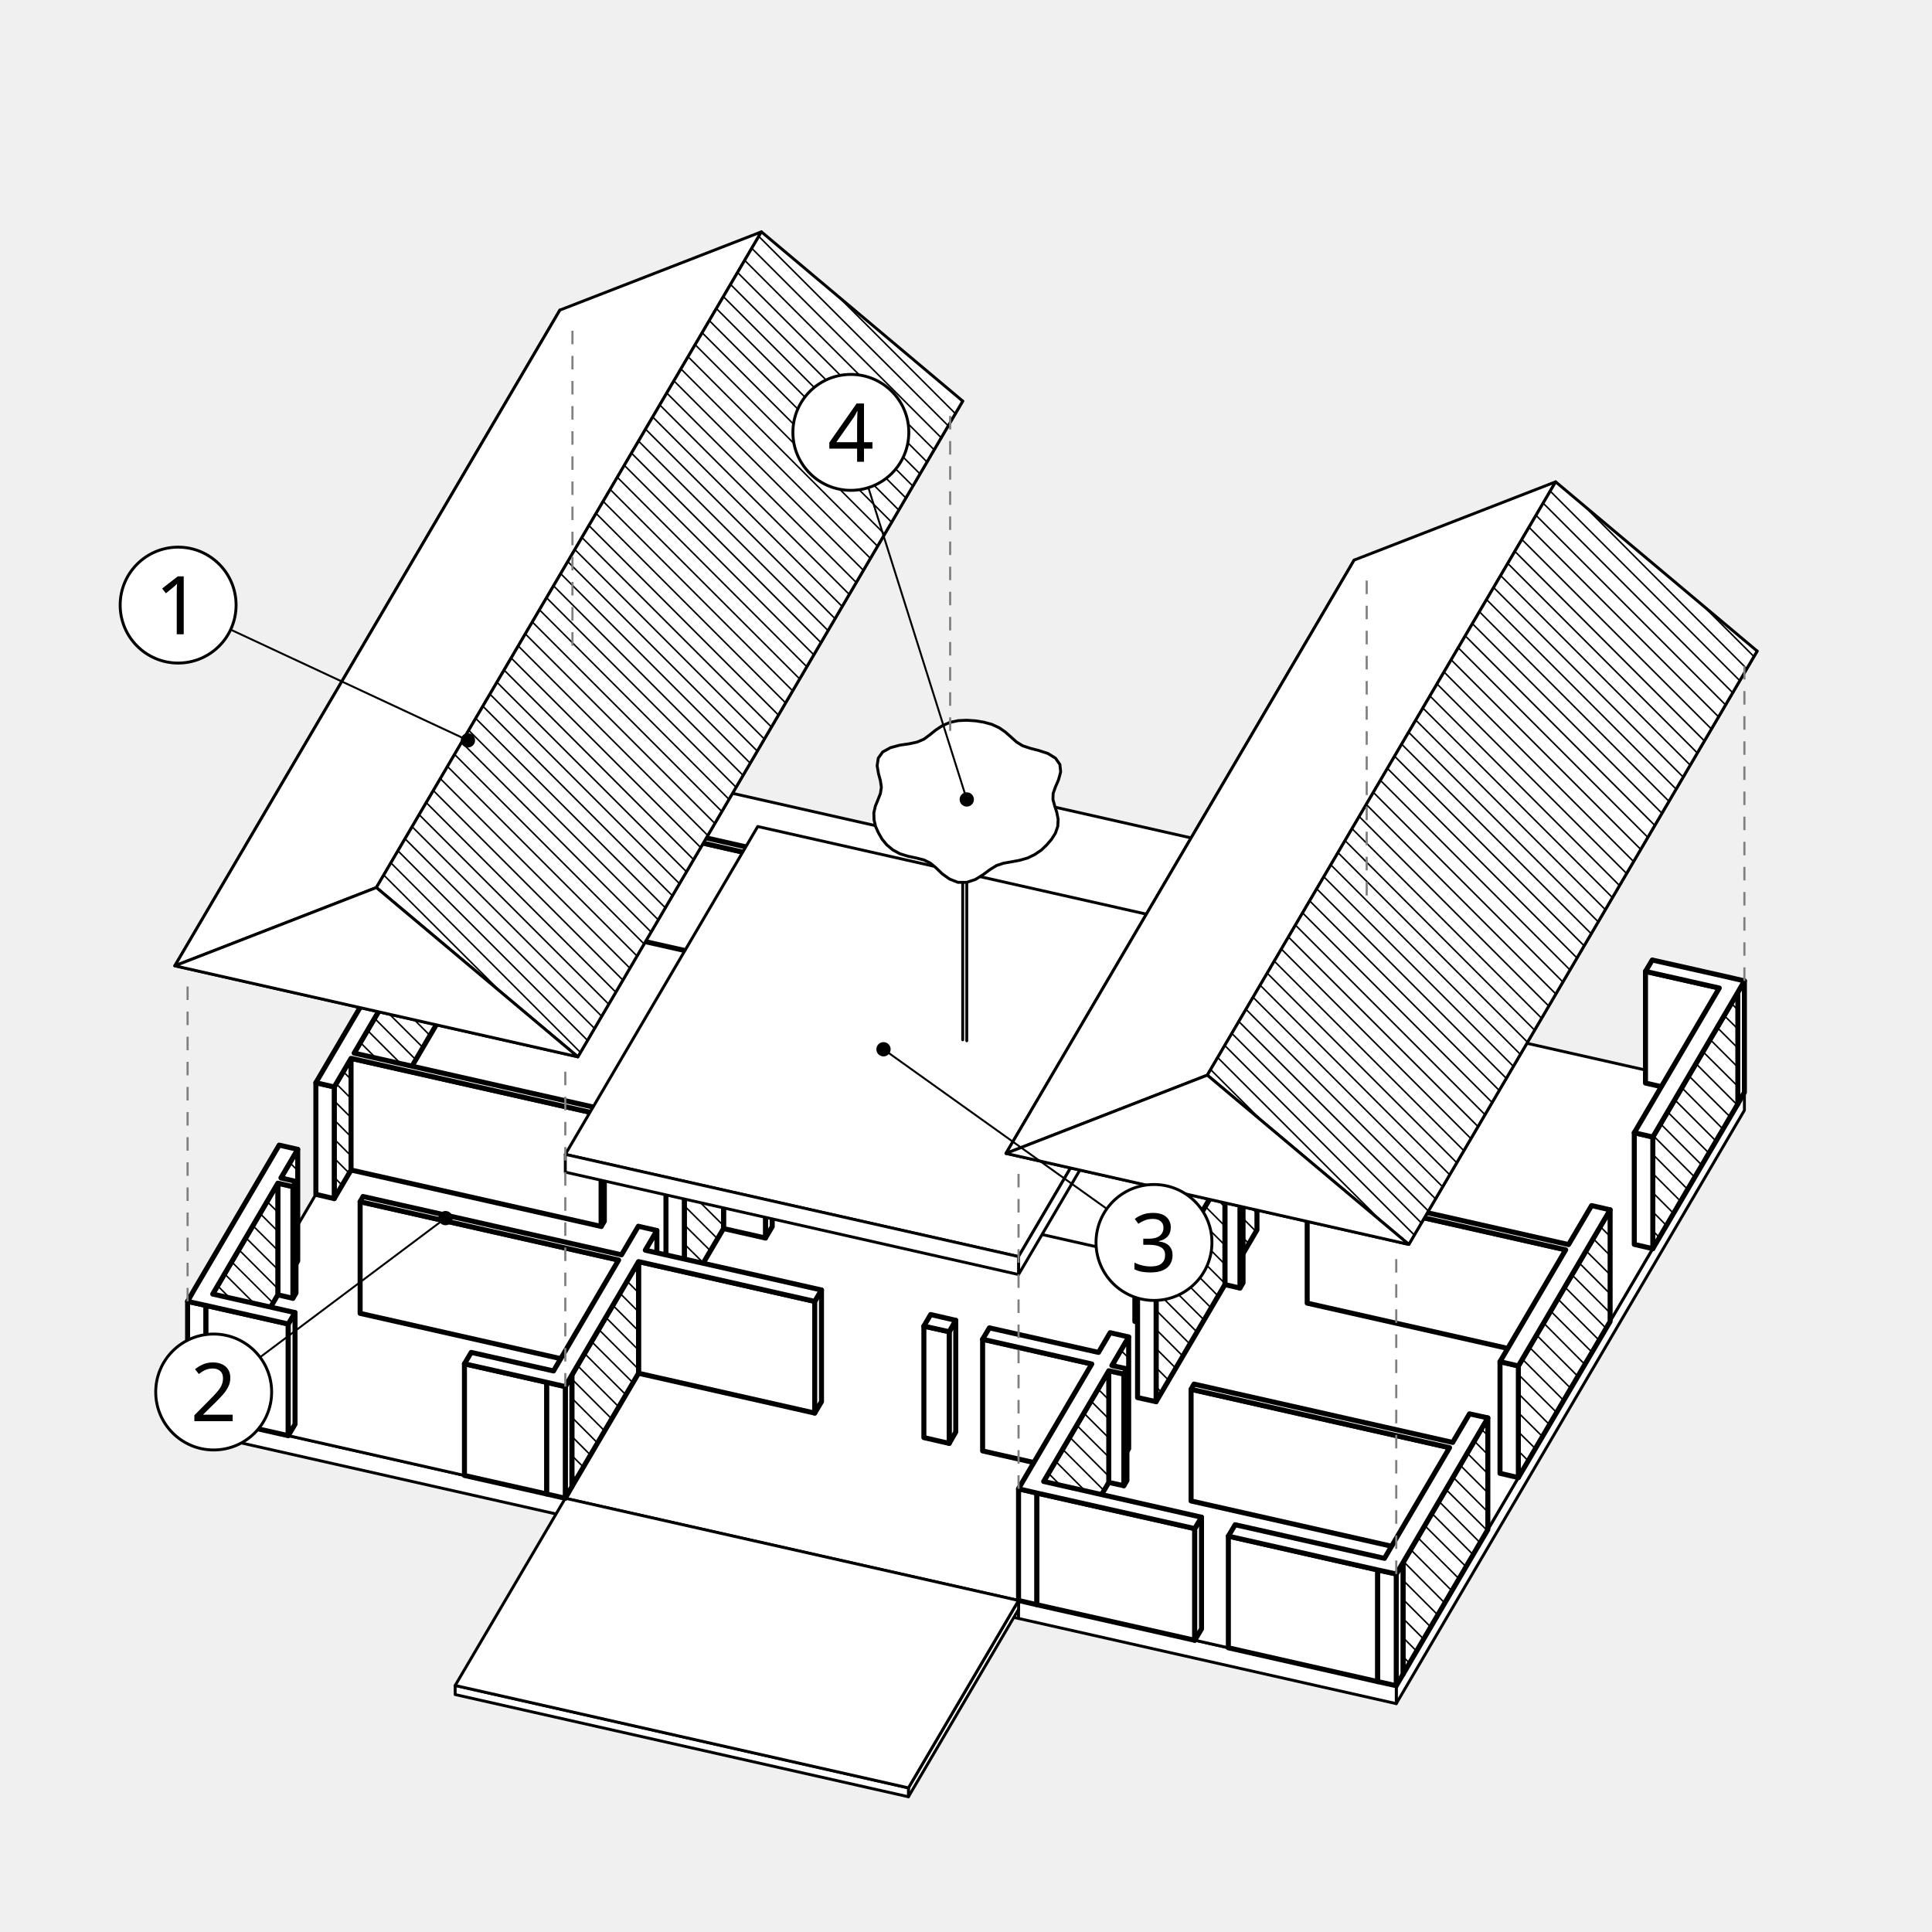
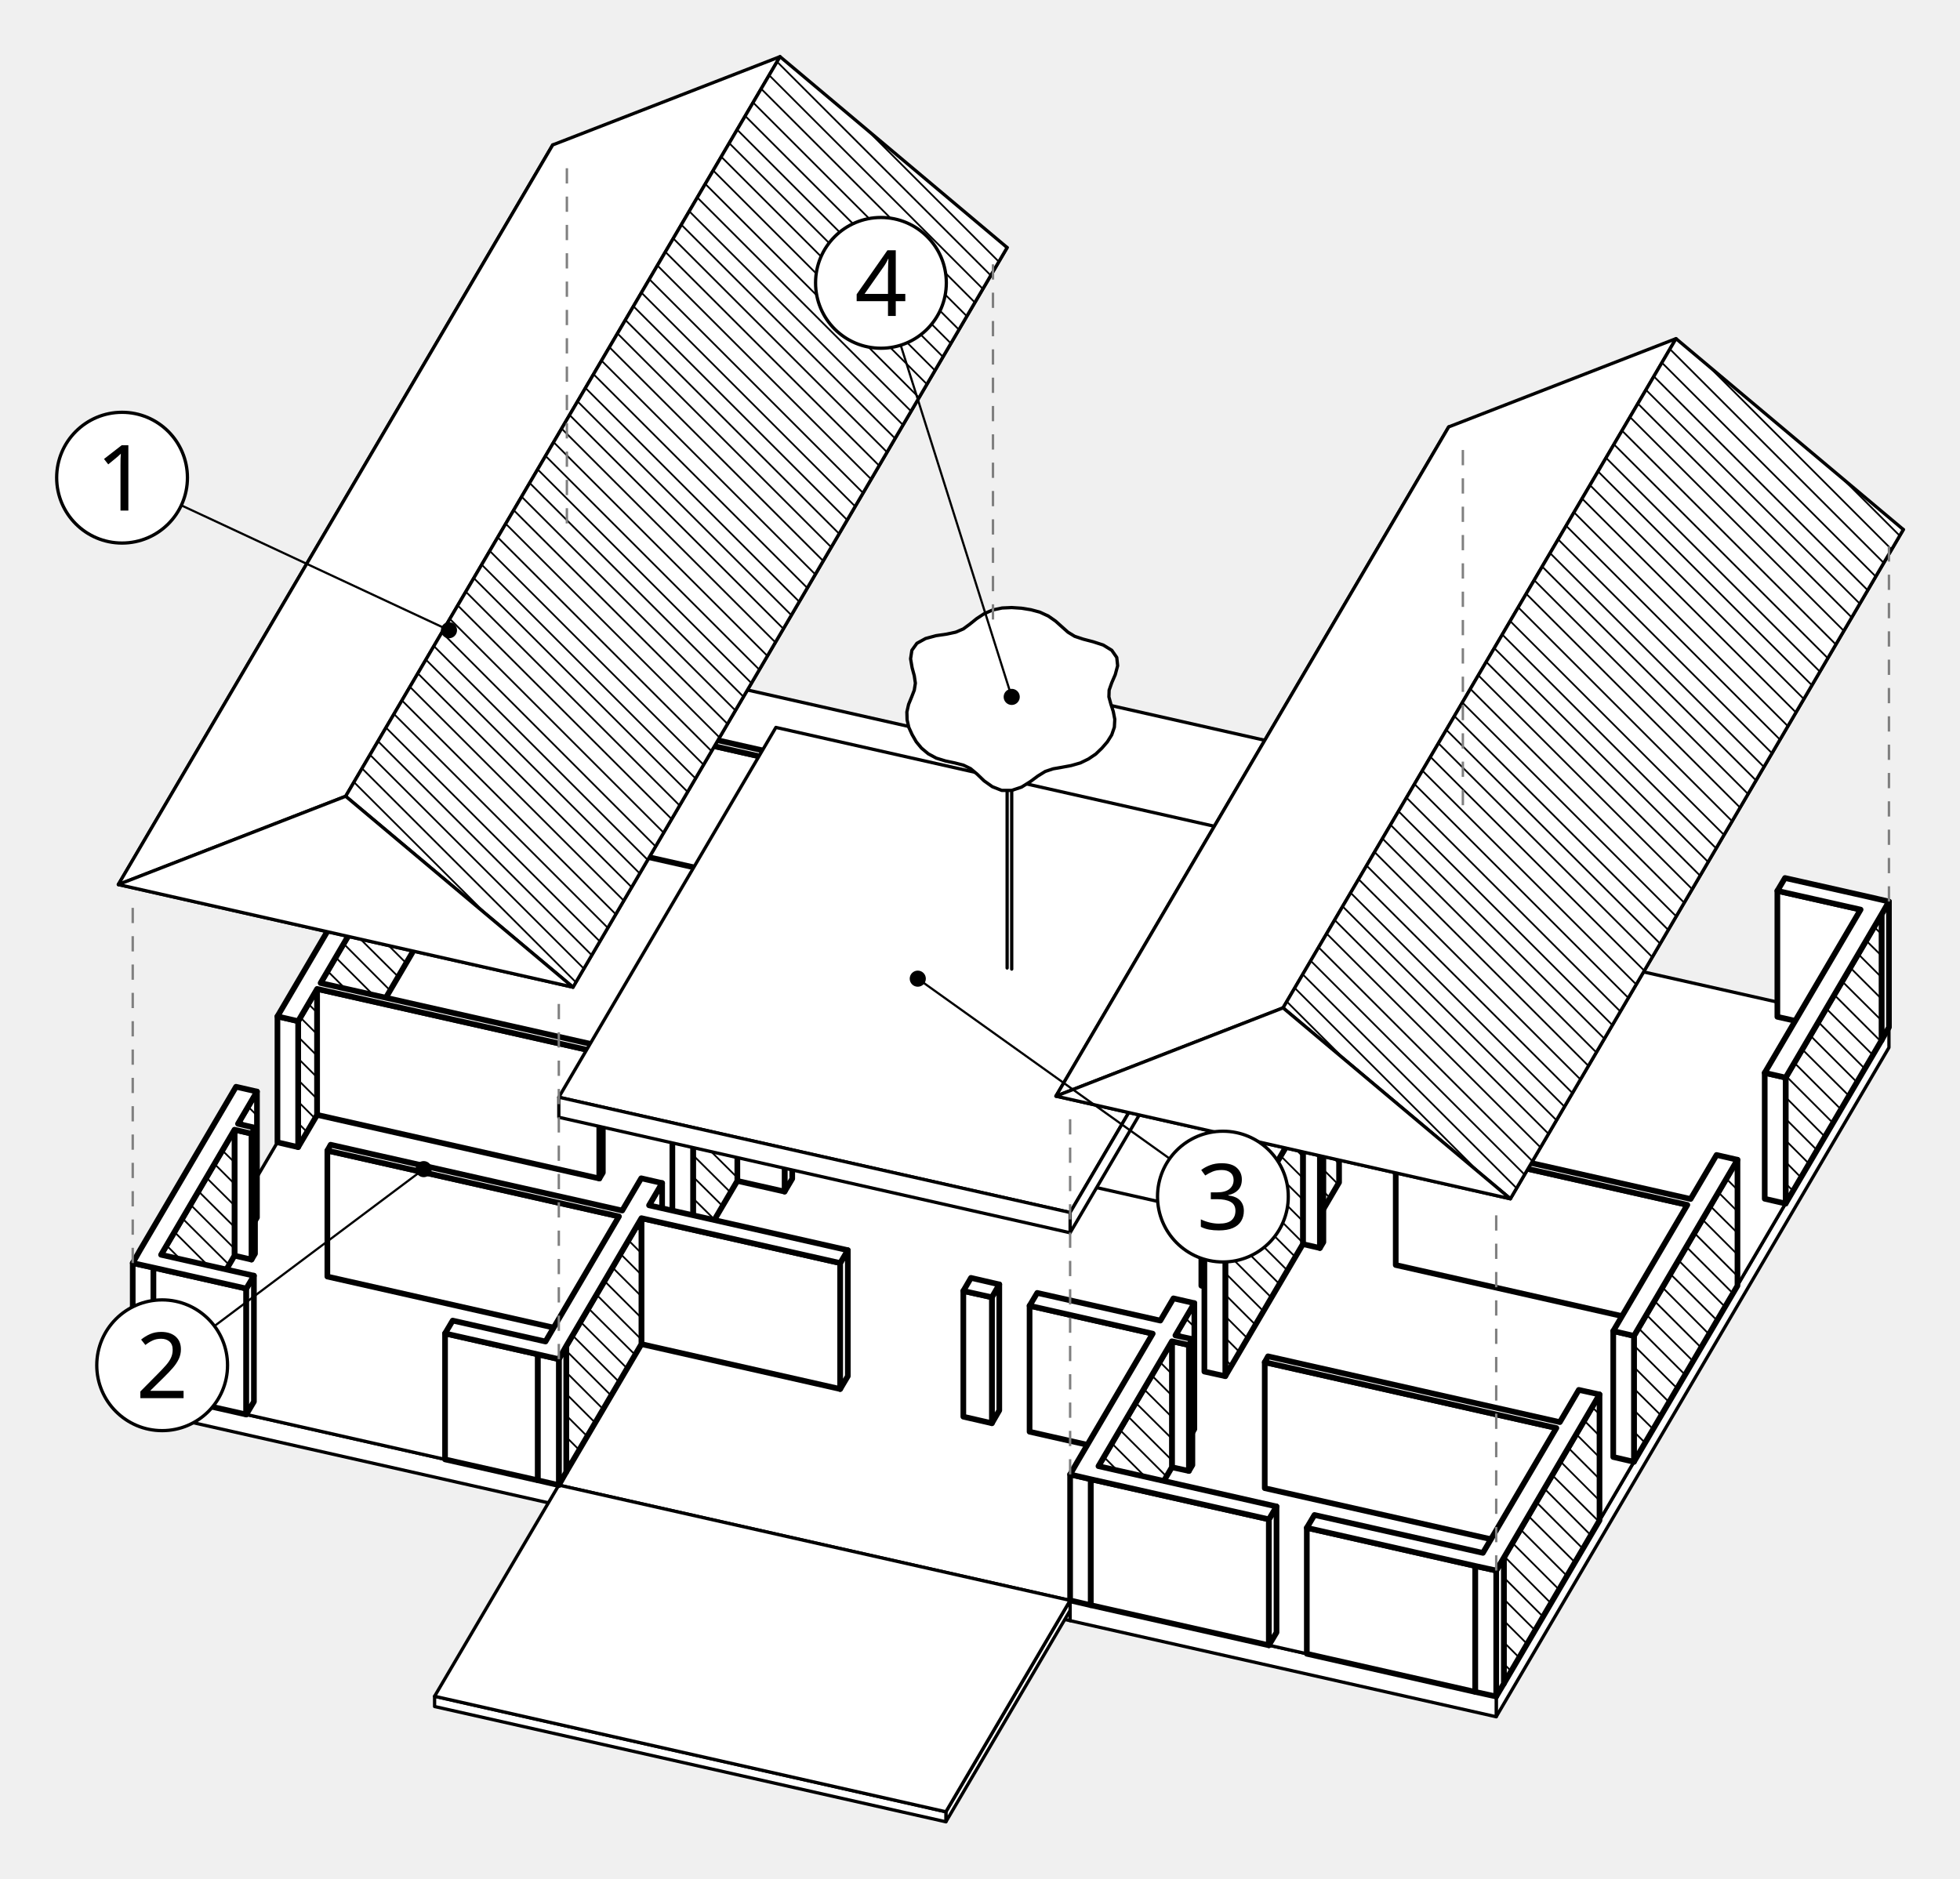
- <svg xmlns="http://www.w3.org/2000/svg" viewBox="0 0 1000 1000">
+ <svg xmlns="http://www.w3.org/2000/svg" viewBox="36.2 94 899.3 862">
  <defs>
    <style>
.k{fill:#fff;stroke:#000;stroke-width:1.5px;stroke-linejoin:round}
.c{fill:#fff;stroke:#000;stroke-width:2.6px;stroke-linejoin:round}
.n{fill:none;stroke:#000;stroke-width:1.5px;stroke-linejoin:round;stroke-linecap:round}
.b{fill:#000;stroke:#000;stroke-width:1px;stroke-linejoin:round}
.h{fill:none;stroke:#000;stroke-width:.8px}
.l{fill:none;stroke:#000;stroke-width:1px}
.w{fill:#fff;stroke:none}
.g{fill:none;stroke:#7f7f7f;stroke-width:1.1px;stroke-dasharray:7 6}
.gs{fill:none;stroke:#7f7f7f;stroke-width:1.1px}
.gf{fill:#d9d9d9;stroke:none}
.gd{fill:#8c8c8c;stroke:none}
.dt{fill:none;stroke:#000;stroke-width:2.2px;stroke-linecap:round}
.t{fill:#000;font-family:Aileron-Regular,Aileron,sans-serif;font-size:32px}
.ts{fill:#000;font-family:Aileron-Regular,Aileron,sans-serif;font-size:25px}
.m{fill:#fff;stroke:#000;stroke-width:1.5px}
.mt{fill:#000;font-family:Aileron-Regular,Aileron,sans-serif;font-size:42px;text-anchor:middle}
</style>
    <clipPath id="vb">
      <rect x="0" y="0" width="1000" height="1000" />
    </clipPath>
  </defs>
  <g clip-path="url(#vb)">
    <path class="k" fill-rule="evenodd" d="M612.6,687.6 L742.2,466.7 L742.2,462.1 L612.6,682.9Z" />
    <path class="k" fill-rule="evenodd" d="M378.0,634.6 L612.6,687.6 L612.6,682.9 L378.0,630.0Z" />
    <path class="k" fill-rule="evenodd" d="M612.6,682.9 L742.2,462.1 L507.6,409.1 L378.0,630.0Z" />
    <path class="k" fill-rule="evenodd" d="M392.2,615.0 L491.8,445.3 L491.8,436.1 L392.2,605.8Z" />
    <path class="k" fill-rule="evenodd" d="M722.7,881.8 L902.9,574.7 L902.9,565.4 L722.7,872.5Z" />
    <path class="k" fill-rule="evenodd" d="M97.1,740.6 L292.6,784.7 L292.6,775.5 L97.1,731.3Z" />
    <path class="k" fill-rule="evenodd" d="M292.6,784.7 L527.2,837.7 L527.2,828.4 L292.6,775.5Z" />
    <path class="k" fill-rule="evenodd" d="M527.2,837.7 L722.7,881.8 L722.7,872.5 L527.2,828.4Z" />
    <path class="k" fill-rule="evenodd" d="M626.8,658.7 L392.2,605.8 L491.8,436.1 L296.3,391.9 L97.1,731.3 L292.6,775.5 L527.2,828.4 L722.7,872.5 L902.9,565.4 L707.4,521.3Z" />
    <path class="k" fill-rule="evenodd" d="M470.2,930.0 L527.2,833.0 L527.2,828.4 L470.2,925.4Z" />
    <path class="k" fill-rule="evenodd" d="M235.6,877.1 L470.2,930.0 L470.2,925.4 L235.6,872.4Z" />
    <path class="k" fill-rule="evenodd" d="M470.2,925.4 L527.2,828.4 L292.6,775.5 L235.6,872.4Z" />
    <path class="c" fill-rule="evenodd" d="M302.4,400.0 L362.3,413.6 L362.3,355.8 L302.4,342.2Z" />
    <path class="c" fill-rule="evenodd" d="M362.3,413.6 L365.8,407.6 L365.8,349.8 L362.3,355.8Z" />
    <path class="c" fill-rule="evenodd" d="M262.4,468.2 L302.4,400.0 L302.4,342.2 L262.4,410.4Z" />
    <path class="h" d="M301.0,344.6 L302.4,346.0 M297.3,350.9 L302.4,355.9 M293.7,357.1 L302.4,365.8 M290.0,363.3 L302.4,375.7 M286.3,369.6 L302.4,385.6 M282.7,375.8 L302.4,395.5 M279.0,382.0 L300.4,403.4 M275.3,388.3 L296.7,409.7 M271.7,394.5 L293.1,415.9 M268.0,400.8 L289.4,422.1 M264.4,407.0 L285.7,428.4 M262.4,414.9 L282.1,434.6 M262.4,424.8 L278.4,440.8 M262.4,434.7 L274.8,447.1 M262.4,444.6 L271.1,453.3 M262.4,454.5 L267.4,459.6 M262.4,464.4 L263.8,465.8" />
    <path class="c" fill-rule="evenodd" d="M252.1,485.7 L260.8,470.9 L260.8,413.1 L252.1,427.9Z" />
    <path class="h" d="M260.4,413.7 L260.8,414.1 M256.7,420.0 L260.8,424.0 M253.1,426.2 L260.8,433.9 M252.1,435.1 L260.8,443.8 M252.1,445.0 L260.8,453.7 M252.1,454.9 L260.8,463.6 M252.1,464.8 L259.8,472.5 M252.1,474.7 L256.1,478.8 M252.1,484.6 L252.5,485.0" />
    <path class="c" fill-rule="evenodd" d="M242.5,483.5 L252.1,485.7 L252.1,427.9 L242.5,425.7Z" />
    <path class="c" fill-rule="evenodd" d="M260.8,470.9 L398.9,502.0 L398.9,444.3 L260.8,413.1Z" />
    <path class="c" fill-rule="evenodd" d="M398.9,502.0 L400.5,499.4 L400.5,441.6 L398.9,444.3Z" />
    <path class="c" fill-rule="evenodd" d="M252.1,427.9 L260.8,413.1 L398.9,444.3 L400.5,441.6 L262.4,410.4 L302.4,342.2 L362.3,355.8 L365.8,349.8 L305.9,336.3 L296.3,334.2 L292.8,340.1 L242.5,425.7Z" />
    <path class="c" fill-rule="evenodd" d="M433.7,509.9 L437.2,510.7 L437.2,452.9 L433.7,452.1Z" />
    <path class="c" fill-rule="evenodd" d="M412.7,570.7 L450.7,506.1 L450.7,448.3 L412.7,513.0Z" />
    <path class="h" d="M450.3,448.9 L450.7,449.3 M446.7,455.2 L450.7,459.2 M443.0,461.4 L450.7,469.1 M439.3,467.6 L450.7,479.0 M435.7,473.9 L450.7,488.9 M432.0,480.1 L450.7,498.8 M428.4,486.4 L449.7,507.7 M424.7,492.6 L446.1,514.0 M421.0,498.8 L442.4,520.2 M417.4,505.1 L438.7,526.5 M413.7,511.3 L435.1,532.7 M412.7,520.2 L431.4,538.9 M412.7,530.1 L427.8,545.2 M412.7,540.0 L424.1,551.4 M412.7,549.9 L420.4,557.6 M412.7,559.8 L416.8,563.9 M412.7,569.7 L413.1,570.1" />
    <path class="c" fill-rule="evenodd" d="M403.2,568.6 L412.7,570.7 L412.7,513.0 L403.2,510.8Z" />
    <path class="c" fill-rule="evenodd" d="M438.8,450.2 L435.3,449.4 L433.7,452.1 L437.2,452.9 L403.2,510.8 L412.7,513.0 L450.7,448.3 L441.1,446.1Z" />
    <path class="c" fill-rule="evenodd" d="M713.5,529.4 L751.7,538.0 L751.7,480.2 L713.5,471.6Z" />
    <path class="c" fill-rule="evenodd" d="M751.7,538.0 L755.2,532.1 L755.2,474.3 L751.7,480.2Z" />
    <path class="c" fill-rule="evenodd" d="M688.5,572.0 L713.5,529.4 L713.5,471.6 L688.5,514.2Z" />
    <path class="h" d="M712.3,473.7 L713.5,474.9 M708.6,479.9 L713.5,484.8 M705.0,486.2 L713.5,494.7 M701.3,492.4 L713.5,504.6 M697.7,498.6 L713.5,514.5 M694.0,504.9 L713.5,524.4 M690.3,511.1 L711.7,532.5 M688.5,519.2 L708.1,538.7 M688.5,529.1 L704.4,545.0 M688.5,539.0 L700.7,551.2 M688.5,548.9 L697.1,557.4 M688.5,558.8 L693.4,563.7 M688.5,568.7 L689.7,569.9" />
    <path class="c" fill-rule="evenodd" d="M679.0,569.8 L688.5,572.0 L688.5,514.2 L679.0,512.0Z" />
    <path class="c" fill-rule="evenodd" d="M717.0,465.7 L707.4,463.5 L704.0,469.5 L679.0,512.0 L688.5,514.2 L713.5,471.6 L751.7,480.2 L755.2,474.3Z" />
    <path class="c" fill-rule="evenodd" d="M183.3,602.9 L233.1,518.0 L233.1,460.2 L183.3,545.1Z" />
    <path class="h" d="M230.5,464.7 L233.1,467.3 M226.8,470.9 L233.1,477.2 M223.2,477.2 L233.1,487.1 M219.5,483.4 L233.1,497.0 M215.8,489.7 L233.1,506.9 M212.2,495.9 L233.1,516.8 M208.5,502.1 L229.9,523.5 M204.8,508.4 L226.2,529.8 M201.2,514.6 L222.6,536.0 M197.5,520.9 L218.9,542.2 M193.9,527.1 L215.2,548.5 M190.2,533.3 L211.6,554.7 M186.5,539.6 L207.9,560.9 M183.3,546.2 L204.3,567.2 M183.3,556.1 L200.6,573.4 M183.3,566.0 L196.9,579.7 M183.3,575.9 L193.3,585.9 M183.3,585.8 L189.6,592.1 M183.3,595.7 L185.9,598.4" />
    <path class="c" fill-rule="evenodd" d="M173.0,620.4 L181.7,605.6 L181.7,547.8 L173.0,562.6Z" />
    <path class="h" d="M181.3,548.4 L181.7,548.8 M177.7,554.7 L181.7,558.7 M174.0,560.9 L181.7,568.6 M173.0,569.8 L181.7,578.5 M173.0,579.7 L181.7,588.4 M173.0,589.6 L181.7,598.3 M173.0,599.5 L180.7,607.2 M173.0,609.4 L177.1,613.5 M173.0,619.3 L173.4,619.7" />
    <path class="c" fill-rule="evenodd" d="M163.5,618.2 L173.0,620.4 L173.0,562.6 L163.5,560.4Z" />
    <path class="c" fill-rule="evenodd" d="M181.7,605.6 L311.2,634.8 L311.2,577.0 L181.7,547.8Z" />
    <path class="c" fill-rule="evenodd" d="M311.2,634.8 L312.8,632.1 L312.8,574.3 L311.2,577.0Z" />
    <path class="c" fill-rule="evenodd" d="M173.0,562.6 L181.7,547.8 L311.2,577.0 L312.8,574.3 L183.3,545.1 L233.1,460.2 L223.6,458.1 L163.5,560.4Z" />
    <path class="c" fill-rule="evenodd" d="M851.7,560.6 L889.9,569.2 L889.9,511.4 L851.7,502.8Z" />
    <path class="c" fill-rule="evenodd" d="M899.5,571.4 L902.9,565.4 L902.9,507.7 L899.5,513.6Z" />
    <path class="c" fill-rule="evenodd" d="M855.5,646.3 L899.5,571.4 L899.5,513.6 L855.5,588.5Z" />
    <path class="h" d="M896.1,519.3 L899.5,522.7 M892.4,525.6 L899.5,532.6 M888.8,531.8 L899.5,542.5 M885.1,538.0 L899.5,552.4 M881.4,544.3 L899.5,562.3 M877.8,550.5 L899.2,571.9 M874.1,556.8 L895.5,578.1 M870.5,563.0 L891.8,584.4 M866.8,569.2 L888.2,590.6 M863.1,575.5 L884.5,596.8 M859.5,581.7 L880.9,603.1 M855.8,587.9 L877.2,609.3 M855.5,597.5 L873.5,615.6 M855.5,607.4 L869.9,621.8 M855.5,617.3 L866.2,628.0 M855.5,627.2 L862.5,634.3 M855.5,637.1 L858.9,640.5" />
    <path class="c" fill-rule="evenodd" d="M845.9,644.1 L855.5,646.3 L855.5,588.5 L845.9,586.3Z" />
    <path class="c" fill-rule="evenodd" d="M855.2,496.9 L851.7,502.8 L889.9,511.4 L845.9,586.3 L855.5,588.5 L899.5,513.6 L902.9,507.7 L893.4,505.5Z" />
    <path class="c" fill-rule="evenodd" d="M378.0,630.0 L393.8,603.1 L393.8,545.3 L378.0,572.2Z" />
    <path class="h" d="M389.8,552.0 L393.8,556.0 M386.2,558.2 L393.8,565.8 M382.5,564.5 L393.8,575.7 M378.8,570.7 L393.8,585.6 M378.0,579.7 L393.8,595.5 M378.0,589.6 L392.9,604.6 M378.0,599.5 L389.2,610.8 M378.0,609.4 L385.6,617.0 M378.0,619.3 L381.9,623.3" />
    <path class="c" fill-rule="evenodd" d="M396.2,640.8 L399.7,634.9 L399.7,577.1 L396.2,583.0Z" />
    <path class="c" fill-rule="evenodd" d="M374.5,635.9 L396.2,640.8 L396.2,583.0 L374.5,578.1Z" />
    <path class="c" fill-rule="evenodd" d="M346.0,642.6 L358.1,645.4 L358.1,587.6 L346.0,584.8Z" />
    <path class="c" fill-rule="evenodd" d="M354.2,670.4 L374.5,635.9 L374.5,578.1 L354.2,612.6Z" />
    <path class="h" d="M372.0,582.4 L374.5,584.9 M368.3,588.6 L374.5,594.8 M364.6,594.9 L374.5,604.7 M361.0,601.1 L374.5,614.6 M357.3,607.3 L374.5,624.5 M354.2,614.2 L374.5,634.4 M354.2,624.1 L371.4,641.2 M354.2,634.0 L367.7,647.4 M354.2,643.9 L364.1,653.7 M354.2,653.8 L360.4,659.9 M354.2,663.7 L356.7,666.2" />
    <path class="c" fill-rule="evenodd" d="M344.7,668.3 L354.2,670.4 L354.2,612.6 L344.7,610.5Z" />
    <path class="c" fill-rule="evenodd" d="M393.8,545.3 L384.2,543.1 L359.7,584.9 L347.5,582.1 L346.0,584.8 L358.1,587.6 L344.7,610.5 L354.2,612.6 L374.5,578.1 L396.2,583.0 L399.7,577.1 L378.0,572.2Z" />
    <path class="c" fill-rule="evenodd" d="M635.6,662.2 L650.6,636.6 L650.6,578.8 L635.6,604.4Z" />
    <path class="h" d="M647.0,584.9 L650.6,588.4 M643.4,591.1 L650.6,598.3 M639.7,597.4 L650.6,608.2 M636.0,603.6 L650.6,618.1 M635.6,613.0 L650.6,628.0 M635.6,622.9 L650.1,637.4 M635.6,632.8 L646.4,643.7 M635.6,642.7 L642.8,649.9 M635.6,652.6 L639.1,656.2" />
    <path class="c" fill-rule="evenodd" d="M641.8,666.7 L643.4,664.0 L643.4,606.2 L641.8,608.9Z" />
    <path class="c" fill-rule="evenodd" d="M634.0,664.9 L641.8,666.7 L641.8,608.9 L634.0,607.1Z" />
    <path class="c" fill-rule="evenodd" d="M587.4,684.0 L609.1,688.9 L609.1,631.1 L587.4,626.2Z" />
    <path class="c" fill-rule="evenodd" d="M598.4,725.5 L634.0,664.9 L634.0,607.1 L598.4,667.7Z" />
    <path class="h" d="M631.1,612.0 L634.0,614.8 M627.5,618.2 L634.0,624.7 M623.8,624.4 L634.0,634.6 M620.1,630.7 L634.0,644.5 M616.5,636.9 L634.0,654.4 M612.8,643.1 L634.0,664.3 M609.2,649.4 L630.5,670.8 M605.5,655.6 L626.9,677.0 M601.8,661.9 L623.2,683.2 M598.4,668.3 L619.6,689.5 M598.4,678.2 L615.9,695.7 M598.4,688.1 L612.2,701.9 M598.4,698.0 L608.6,708.2 M598.4,707.9 L604.9,714.4 M598.4,717.8 L601.2,720.7" />
    <path class="c" fill-rule="evenodd" d="M588.8,723.4 L598.4,725.5 L598.4,667.7 L588.8,665.6Z" />
    <path class="c" fill-rule="evenodd" d="M641.0,576.7 L612.6,625.2 L590.8,620.3 L587.4,626.2 L609.1,631.1 L588.8,665.6 L598.4,667.7 L634.0,607.1 L641.8,608.9 L643.4,606.2 L635.6,604.4 L650.6,578.8Z" />
    <path class="c" fill-rule="evenodd" d="M145.4,667.5 L154.1,652.7 L154.1,594.9 L145.4,609.7Z" />
    <path class="h" d="M153.7,595.6 L154.1,596.0 M150.0,601.8 L154.1,605.9 M146.3,608.0 L154.1,615.8 M145.4,617.0 L154.1,625.7 M145.4,626.9 L154.1,635.6 M145.4,636.8 L154.1,645.5 M145.4,646.7 L153.1,654.4 M145.4,656.6 L149.4,660.6 M145.4,666.5 L145.7,666.8" />
    <path class="c" fill-rule="evenodd" d="M151.6,672.0 L153.2,669.3 L153.2,611.5 L151.6,614.2Z" />
    <path class="c" fill-rule="evenodd" d="M143.8,670.2 L151.6,672.0 L151.6,614.2 L143.8,612.4Z" />
    <path class="c" fill-rule="evenodd" d="M110.1,727.6 L143.8,670.2 L143.8,612.4 L110.1,669.8Z" />
    <path class="h" d="M141.9,615.6 L143.8,617.5 M138.2,621.9 L143.8,627.4 M134.6,628.1 L143.8,637.3 M130.9,634.4 L143.8,647.2 M127.2,640.6 L143.8,657.1 M123.6,646.8 L143.8,667.0 M119.9,653.1 L141.3,674.4 M116.2,659.3 L137.6,680.7 M112.6,665.5 L134.0,686.9 M110.1,673.0 L130.3,693.2 M110.1,682.8 L126.6,699.4 M110.1,692.7 L123.0,705.6 M110.1,702.6 L119.3,711.9 M110.1,712.5 L115.7,718.1 M110.1,722.4 L112.0,724.3" />
    <path class="c" fill-rule="evenodd" d="M97.1,731.3 L106.6,733.5 L106.6,675.7 L97.1,673.6Z" />
    <path class="c" fill-rule="evenodd" d="M106.6,733.5 L149.2,743.1 L149.2,685.3 L106.6,675.7Z" />
    <path class="c" fill-rule="evenodd" d="M149.2,743.1 L152.7,737.2 L152.7,679.4 L149.2,685.3Z" />
    <path class="c" fill-rule="evenodd" d="M97.1,673.6 L106.6,675.7 L149.2,685.3 L152.7,679.4 L110.1,669.8 L143.8,612.4 L151.6,614.2 L153.2,611.5 L145.4,609.7 L154.1,594.9 L144.5,592.7 L100.5,667.6Z" />
    <path class="c" fill-rule="evenodd" d="M676.6,674.5 L810.4,704.7 L810.4,646.9 L676.6,616.7Z" />
    <path class="c" fill-rule="evenodd" d="M785.9,764.8 L833.4,684.0 L833.4,626.2 L785.9,707.0Z" />
    <path class="h" d="M831.9,628.6 L833.4,630.1 M828.3,634.9 L833.4,640.0 M824.6,641.1 L833.4,649.9 M820.9,647.4 L833.4,659.8 M817.3,653.6 L833.4,669.7 M813.6,659.8 L833.4,679.6 M809.9,666.1 L831.3,687.5 M806.3,672.3 L827.7,693.7 M802.6,678.6 L824.0,699.9 M799.0,684.8 L820.3,706.2 M795.3,691.0 L816.7,712.4 M791.6,697.3 L813.0,718.6 M788.0,703.5 L809.4,724.9 M785.9,711.4 L805.7,731.1 M785.9,721.3 L802.0,737.4 M785.9,731.2 L798.4,743.6 M785.9,741.1 L794.7,749.8 M785.9,751.0 L791.0,756.1 M785.9,760.9 L787.4,762.3" />
    <path class="c" fill-rule="evenodd" d="M776.4,762.6 L785.9,764.8 L785.9,707.0 L776.4,704.8Z" />
    <path class="c" fill-rule="evenodd" d="M776.4,704.8 L785.9,707.0 L833.4,626.2 L823.8,624.0 L811.9,644.2 L678.1,614.0 L676.6,616.7 L810.4,646.9Z" />
    <path class="c" fill-rule="evenodd" d="M186.4,679.8 L320.2,710.0 L320.2,652.2 L186.4,622.0Z" />
    <path class="c" fill-rule="evenodd" d="M334.0,704.9 L340.0,694.7 L340.0,636.9 L334.0,647.1Z" />
    <path class="c" fill-rule="evenodd" d="M330.5,710.8 L421.7,731.4 L421.7,673.6 L330.5,653.0Z" />
    <path class="c" fill-rule="evenodd" d="M421.7,731.4 L425.2,725.5 L425.2,667.7 L421.7,673.6Z" />
    <path class="c" fill-rule="evenodd" d="M296.0,769.5 L330.5,710.8 L330.5,653.0 L296.0,711.7Z" />
    <path class="h" d="M328.2,656.9 L330.5,659.2 M324.6,663.2 L330.5,669.1 M320.9,669.4 L330.5,679.0 M317.2,675.6 L330.5,688.9 M313.6,681.9 L330.5,698.8 M309.9,688.1 L330.5,708.7 M306.2,694.4 L327.6,715.7 M302.6,700.6 L324.0,722.0 M298.9,706.8 L320.3,728.2 M296.0,713.8 L316.6,734.4 M296.0,723.7 L313.0,740.7 M296.0,733.6 L309.3,746.9 M296.0,743.5 L305.7,753.2 M296.0,753.4 L302.0,759.4 M296.0,763.3 L298.3,765.6" />
    <path class="c" fill-rule="evenodd" d="M240.4,763.7 L283.0,773.3 L283.0,715.5 L240.4,705.9Z" />
    <path class="c" fill-rule="evenodd" d="M292.6,775.5 L296.0,769.5 L296.0,711.7 L292.6,717.7Z" />
    <path class="c" fill-rule="evenodd" d="M283.0,773.3 L292.6,775.5 L292.6,717.7 L283.0,715.5Z" />
    <path class="c" fill-rule="evenodd" d="M286.5,709.6 L243.9,700.0 L240.4,705.9 L283.0,715.5 L292.6,717.7 L296.0,711.7 L330.5,653.0 L421.7,673.6 L425.2,667.7 L334.0,647.1 L340.0,636.9 L330.4,634.7 L321.7,649.5 L187.9,619.3 L186.4,622.0 L320.2,652.2Z" />
    <path class="c" fill-rule="evenodd" d="M491.3,747.1 L494.7,741.2 L494.7,683.4 L491.3,689.3Z" />
    <path class="c" fill-rule="evenodd" d="M478.2,744.1 L491.3,747.1 L491.3,689.3 L478.2,686.4Z" />
    <path class="c" fill-rule="evenodd" d="M481.7,680.4 L478.2,686.4 L491.3,689.3 L494.7,683.4Z" />
    <path class="c" fill-rule="evenodd" d="M575.5,764.6 L584.2,749.8 L584.2,692.0 L575.5,706.8Z" />
    <path class="h" d="M583.8,692.6 L584.2,693.0 M580.1,698.9 L584.2,702.9 M576.5,705.1 L584.2,712.8 M575.5,714.0 L584.2,722.7 M575.5,723.9 L584.2,732.6 M575.5,733.8 L584.2,742.5 M575.5,743.7 L583.2,751.4 M575.5,753.6 L579.5,757.7 M575.5,763.5 L575.9,763.9" />
    <path class="c" fill-rule="evenodd" d="M508.6,751.0 L565.1,763.8 L565.1,706.0 L508.6,693.2Z" />
    <path class="c" fill-rule="evenodd" d="M581.7,769.0 L583.3,766.3 L583.3,708.5 L581.7,711.2Z" />
    <path class="c" fill-rule="evenodd" d="M573.9,767.3 L581.7,769.0 L581.7,711.2 L573.9,709.5Z" />
    <path class="c" fill-rule="evenodd" d="M540.2,824.6 L573.9,767.3 L573.9,709.5 L540.2,766.8Z" />
    <path class="h" d="M572.0,712.7 L573.9,714.6 M568.3,718.9 L573.9,724.5 M564.7,725.2 L573.9,734.4 M561.0,731.4 L573.9,744.3 M557.3,737.7 L573.9,754.2 M553.7,743.9 L573.9,764.1 M550.0,750.1 L571.4,771.5 M546.4,756.4 L567.7,777.7 M542.7,762.6 L564.1,784.0 M540.2,770.0 L560.4,790.2 M540.2,779.9 L556.8,796.5 M540.2,789.8 L553.1,802.7 M540.2,799.7 L549.4,808.9 M540.2,809.6 L545.8,815.2 M540.2,819.5 L542.1,821.4" />
    <path class="c" fill-rule="evenodd" d="M527.2,828.4 L536.7,830.6 L536.7,772.8 L527.2,770.6Z" />
    <path class="c" fill-rule="evenodd" d="M536.7,830.6 L618.4,849.0 L618.4,791.2 L536.7,772.8Z" />
    <path class="c" fill-rule="evenodd" d="M618.4,849.0 L621.9,843.1 L621.9,785.3 L618.4,791.2Z" />
    <path class="c" fill-rule="evenodd" d="M527.2,770.6 L536.7,772.8 L618.4,791.2 L621.9,785.3 L540.2,766.8 L573.9,709.5 L581.7,711.2 L583.3,708.5 L575.5,706.8 L584.2,692.0 L574.6,689.8 L568.6,700.0 L512.1,687.3 L508.6,693.2 L565.1,706.0 L530.6,764.7Z" />
    <path class="c" fill-rule="evenodd" d="M616.5,776.9 L750.3,807.1 L750.3,749.3 L616.5,719.1Z" />
    <path class="c" fill-rule="evenodd" d="M726.2,866.6 L770.1,791.7 L770.1,733.9 L726.2,808.8Z" />
    <path class="h" d="M766.7,739.7 L770.1,743.0 M763.1,745.9 L770.1,752.9 M759.4,752.1 L770.1,762.8 M755.8,758.4 L770.1,772.7 M752.1,764.6 L770.1,782.6 M748.4,770.9 L769.8,792.2 M744.8,777.1 L766.1,798.5 M741.1,783.3 L762.5,804.7 M737.4,789.6 L758.8,810.9 M733.8,795.8 L755.2,817.2 M730.1,802.0 L751.5,823.4 M726.5,808.3 L747.8,829.7 M726.2,817.9 L744.2,835.9 M726.2,827.8 L740.5,842.1 M726.2,837.7 L736.9,848.4 M726.2,847.6 L733.2,854.6 M726.2,857.5 L729.5,860.8" />
    <path class="c" fill-rule="evenodd" d="M635.8,852.9 L713.1,870.4 L713.1,812.6 L635.8,795.1Z" />
    <path class="c" fill-rule="evenodd" d="M722.7,872.5 L726.2,866.6 L726.2,808.8 L722.7,814.7Z" />
    <path class="c" fill-rule="evenodd" d="M713.1,870.4 L722.7,872.5 L722.7,814.7 L713.1,812.6Z" />
    <path class="c" fill-rule="evenodd" d="M716.6,806.6 L639.3,789.2 L635.8,795.1 L713.1,812.6 L722.7,814.7 L726.2,808.8 L770.1,733.9 L760.6,731.8 L751.9,746.6 L618.0,716.4 L616.5,719.1 L750.3,749.3Z" />
    <path class="k" fill-rule="evenodd" d="M90.5,499.9 L299.1,547.0 L498.3,207.6 L289.8,160.5Z" />
    <path class="k" fill-rule="evenodd" d="M194.8,459.4 L394.1,120.0 L289.8,160.5 L90.5,499.9Z" />
    <path class="k" fill-rule="evenodd" d="M299.1,547.0 L498.3,207.6 L394.1,120.0 L194.8,459.4Z" />
    <path class="h" d="M495.4,205.1 L498.1,207.9 M433.5,153.1 L494.5,214.1 M392.7,122.3 L490.8,220.4 M389.1,128.5 L487.2,226.6 M385.4,134.7 L483.5,232.8 M381.7,141.0 L479.8,239.1 M378.1,147.2 L476.2,245.3 M374.4,153.5 L472.5,251.6 M370.8,159.7 L468.9,257.8 M367.1,165.9 L465.2,264.0 M363.4,172.2 L461.5,270.3 M359.8,178.4 L457.9,276.5 M356.1,184.6 L454.2,282.7 M352.4,190.9 L450.5,289.0 M348.8,197.1 L446.9,295.2 M345.1,203.4 L443.2,301.5 M341.5,209.6 L439.6,307.7 M337.8,215.8 L435.9,313.9 M334.1,222.1 L432.2,320.2 M330.5,228.3 L428.6,326.4 M326.8,234.5 L424.9,332.6 M323.1,240.8 L421.2,338.9 M319.5,247.0 L417.6,345.1 M315.8,253.3 L413.9,351.4 M312.2,259.5 L410.3,357.6 M308.5,265.7 L406.6,363.8 M304.8,272.0 L402.9,370.1 M301.2,278.2 L399.3,376.3 M297.5,284.4 L395.6,382.5 M293.9,290.7 L392.0,388.8 M290.2,296.9 L388.3,395.0 M286.5,303.2 L384.6,401.3 M282.9,309.4 L381.0,407.5 M279.2,315.6 L377.3,413.7 M275.5,321.9 L373.6,420.0 M271.9,328.1 L370.0,426.2 M268.2,334.3 L366.3,432.4 M264.6,340.6 L362.7,438.7 M260.9,346.8 L359.0,444.9 M257.2,353.1 L355.3,451.2 M253.6,359.3 L351.7,457.4 M249.9,365.5 L348.0,463.6 M246.2,371.8 L344.4,469.9 M242.6,378.0 L340.7,476.1 M238.9,384.2 L337.0,482.4 M235.3,390.5 L333.4,488.6 M231.6,396.7 L329.7,494.8 M227.9,403.0 L326.0,501.1 M224.3,409.2 L322.4,507.3 M220.6,415.4 L318.7,513.5 M217.0,421.7 L315.1,519.8 M213.3,427.9 L311.4,526.0 M209.6,434.1 L307.7,532.3 M206.0,440.4 L304.1,538.5 M202.3,446.6 L300.4,544.7 M198.6,452.9 L259.7,513.9 M195.0,459.1 L197.8,461.9" />
    <path class="k" fill-rule="evenodd" d="M90.5,499.9 L299.1,547.0 L194.8,459.4Z" />
    <path class="k" fill-rule="evenodd" d="M292.6,597.5 L527.2,650.4 L626.8,480.7 L392.2,427.8Z" />
    <path class="k" fill-rule="evenodd" d="M527.2,659.7 L626.8,490.0 L626.8,480.7 L527.2,650.4Z" />
    <path class="k" fill-rule="evenodd" d="M292.6,606.7 L527.2,659.7 L527.2,650.4 L292.6,597.5Z" />
    <path class="k" fill-rule="evenodd" d="M520.7,597.0 L729.2,644.1 L909.5,337.0 L700.9,289.9Z" />
    <path class="k" fill-rule="evenodd" d="M624.9,556.5 L805.2,249.4 L700.9,289.9 L520.7,597.0Z" />
    <path class="k" fill-rule="evenodd" d="M729.2,644.1 L909.5,337.0 L805.2,249.4 L624.9,556.5Z" />
    <path class="h" d="M881.2,313.2 L907.8,339.8 M819.3,261.2 L904.1,346.1 M802.4,254.2 L900.5,352.3 M798.7,260.4 L896.8,358.5 M795.0,266.7 L893.1,364.8 M791.4,272.9 L889.5,371.0 M787.7,279.2 L885.8,377.3 M784.1,285.4 L882.2,383.5 M780.4,291.6 L878.5,389.7 M776.7,297.9 L874.8,396.0 M773.1,304.1 L871.2,402.2 M769.4,310.3 L867.5,408.4 M765.7,316.6 L863.8,414.7 M762.1,322.8 L860.2,420.9 M758.4,329.1 L856.5,427.2 M754.8,335.3 L852.9,433.4 M751.1,341.5 L849.2,439.6 M747.4,347.8 L845.5,445.9 M743.8,354.0 L841.9,452.1 M740.1,360.2 L838.2,458.3 M736.5,366.5 L834.6,464.6 M732.8,372.7 L830.9,470.8 M729.1,379.0 L827.2,477.1 M725.5,385.2 L823.6,483.3 M721.8,391.4 L819.9,489.5 M718.1,397.7 L816.2,495.8 M714.5,403.9 L812.6,502.0 M710.8,410.1 L808.9,508.2 M707.2,416.4 L805.3,514.5 M703.5,422.6 L801.6,520.7 M699.8,428.9 L797.9,527.0 M696.2,435.1 L794.3,533.2 M692.5,441.3 L790.6,539.4 M688.8,447.6 L786.9,545.7 M685.2,453.8 L783.3,551.9 M681.5,460.0 L779.6,558.1 M677.9,466.3 L776.0,564.4 M674.2,472.5 L772.3,570.6 M670.5,478.8 L768.6,576.9 M666.9,485.0 L765.0,583.1 M663.2,491.2 L761.3,589.3 M659.6,497.5 L757.7,595.6 M655.9,503.7 L754.0,601.8 M652.2,509.9 L750.3,608.0 M648.6,516.2 L746.7,614.3 M644.9,522.4 L743.0,620.5 M641.2,528.7 L739.3,626.8 M637.6,534.9 L735.7,633.0 M633.9,541.1 L732.0,639.2 M630.3,547.4 L715.1,632.2 M626.6,553.6 L653.2,580.2" />
    <path class="k" fill-rule="evenodd" d="M520.7,597.0 L729.2,644.1 L624.9,556.5Z" />
    <path class="n" d="M500.4,538.7 L500.4,450.8" />
    <path class="n" d="M498.3,538.2 L498.3,450.3" />
    <path class="k" d="M545.0,413.8 L545.1,410.7 L546.3,407.3 L547.9,403.6 L549.0,399.5 L548.6,395.7 L546.3,392.4 L542.4,390.0 L537.8,388.5 L533.2,387.3 L529.3,386.0 L526.2,384.1 L523.4,381.6 L520.5,379.0 L517.2,376.7 L513.3,374.9 L509.2,373.8 L504.9,373.1 L500.4,372.8 L496.0,373.0 L491.7,373.9 L487.8,375.6 L484.3,377.9 L481.2,380.4 L478.2,382.6 L474.7,384.1 L470.5,385.0 L465.7,385.7 L460.9,387.0 L456.9,389.2 L454.6,392.4 L454.0,396.3 L454.7,400.4 L455.7,404.1 L456.2,407.5 L455.7,410.7 L454.5,413.8 L453.1,417.2 L452.3,420.7 L452.4,424.3 L453.2,427.8 L454.7,431.1 L456.6,434.4 L459.0,437.3 L462.1,439.9 L465.8,441.9 L470.0,443.2 L474.3,444.1 L478.2,445.1 L481.5,446.7 L484.5,449.2 L487.7,452.3 L491.5,455.0 L495.8,456.7 L500.4,456.7 L504.9,455.2 L508.9,452.7 L512.4,450.1 L515.8,448.0 L519.4,446.8 L523.4,446.1 L527.7,445.3 L531.9,444.1 L535.6,442.3 L539.0,440.0 L541.8,437.3 L544.3,434.4 L546.3,431.2 L547.5,427.7 L547.7,424.1 L547.0,420.5 L545.9,417.1Z" />
    <path class="g" d="M97.1,673.6 L97.1,506.6" />
    <path class="g" d="M292.6,717.7 L292.6,550.8" />
    <path class="g" d="M296.3,334.2 L296.3,167.2" />
    <path class="g" d="M491.8,378.3 L491.8,211.4" />
    <path class="g" d="M527.2,770.6 L527.2,603.7" />
    <path class="g" d="M722.7,814.7 L722.7,647.8" />
    <path class="g" d="M902.9,507.7 L902.9,340.7" />
    <path class="g" d="M707.4,463.5 L707.4,296.6" />
    <path class="l" d="M242.2,383.2 L119.4,325.9" />
    <circle class="b" cx="242.2" cy="383.2" r="3.2" />
    <circle class="m" cx="92.2" cy="313.2" r="30" />
    <text class="mt" x="92.2" y="328.3">1</text>
    <path class="l" d="M230.6,630.5 L134.6,702.5" />
    <circle class="b" cx="230.6" cy="630.5" r="3.2" />
    <circle class="m" cx="110.6" cy="720.5" r="30" />
    <text class="mt" x="110.6" y="735.6">2</text>
    <path class="l" d="M457.3,543.1 L572.9,625.7" />
    <circle class="b" cx="457.3" cy="543.1" r="3.2" />
    <circle class="m" cx="597.3" cy="643.1" r="30" />
    <text class="mt" x="597.3" y="658.2">3</text>
    <path class="l" d="M500.4,413.8 L449.5,252.5" />
    <circle class="b" cx="500.4" cy="413.8" r="3.2" />
    <circle class="m" cx="440.4" cy="223.8" r="30" />
    <text class="mt" x="440.4" y="239.0">4</text>
  </g>
</svg>
